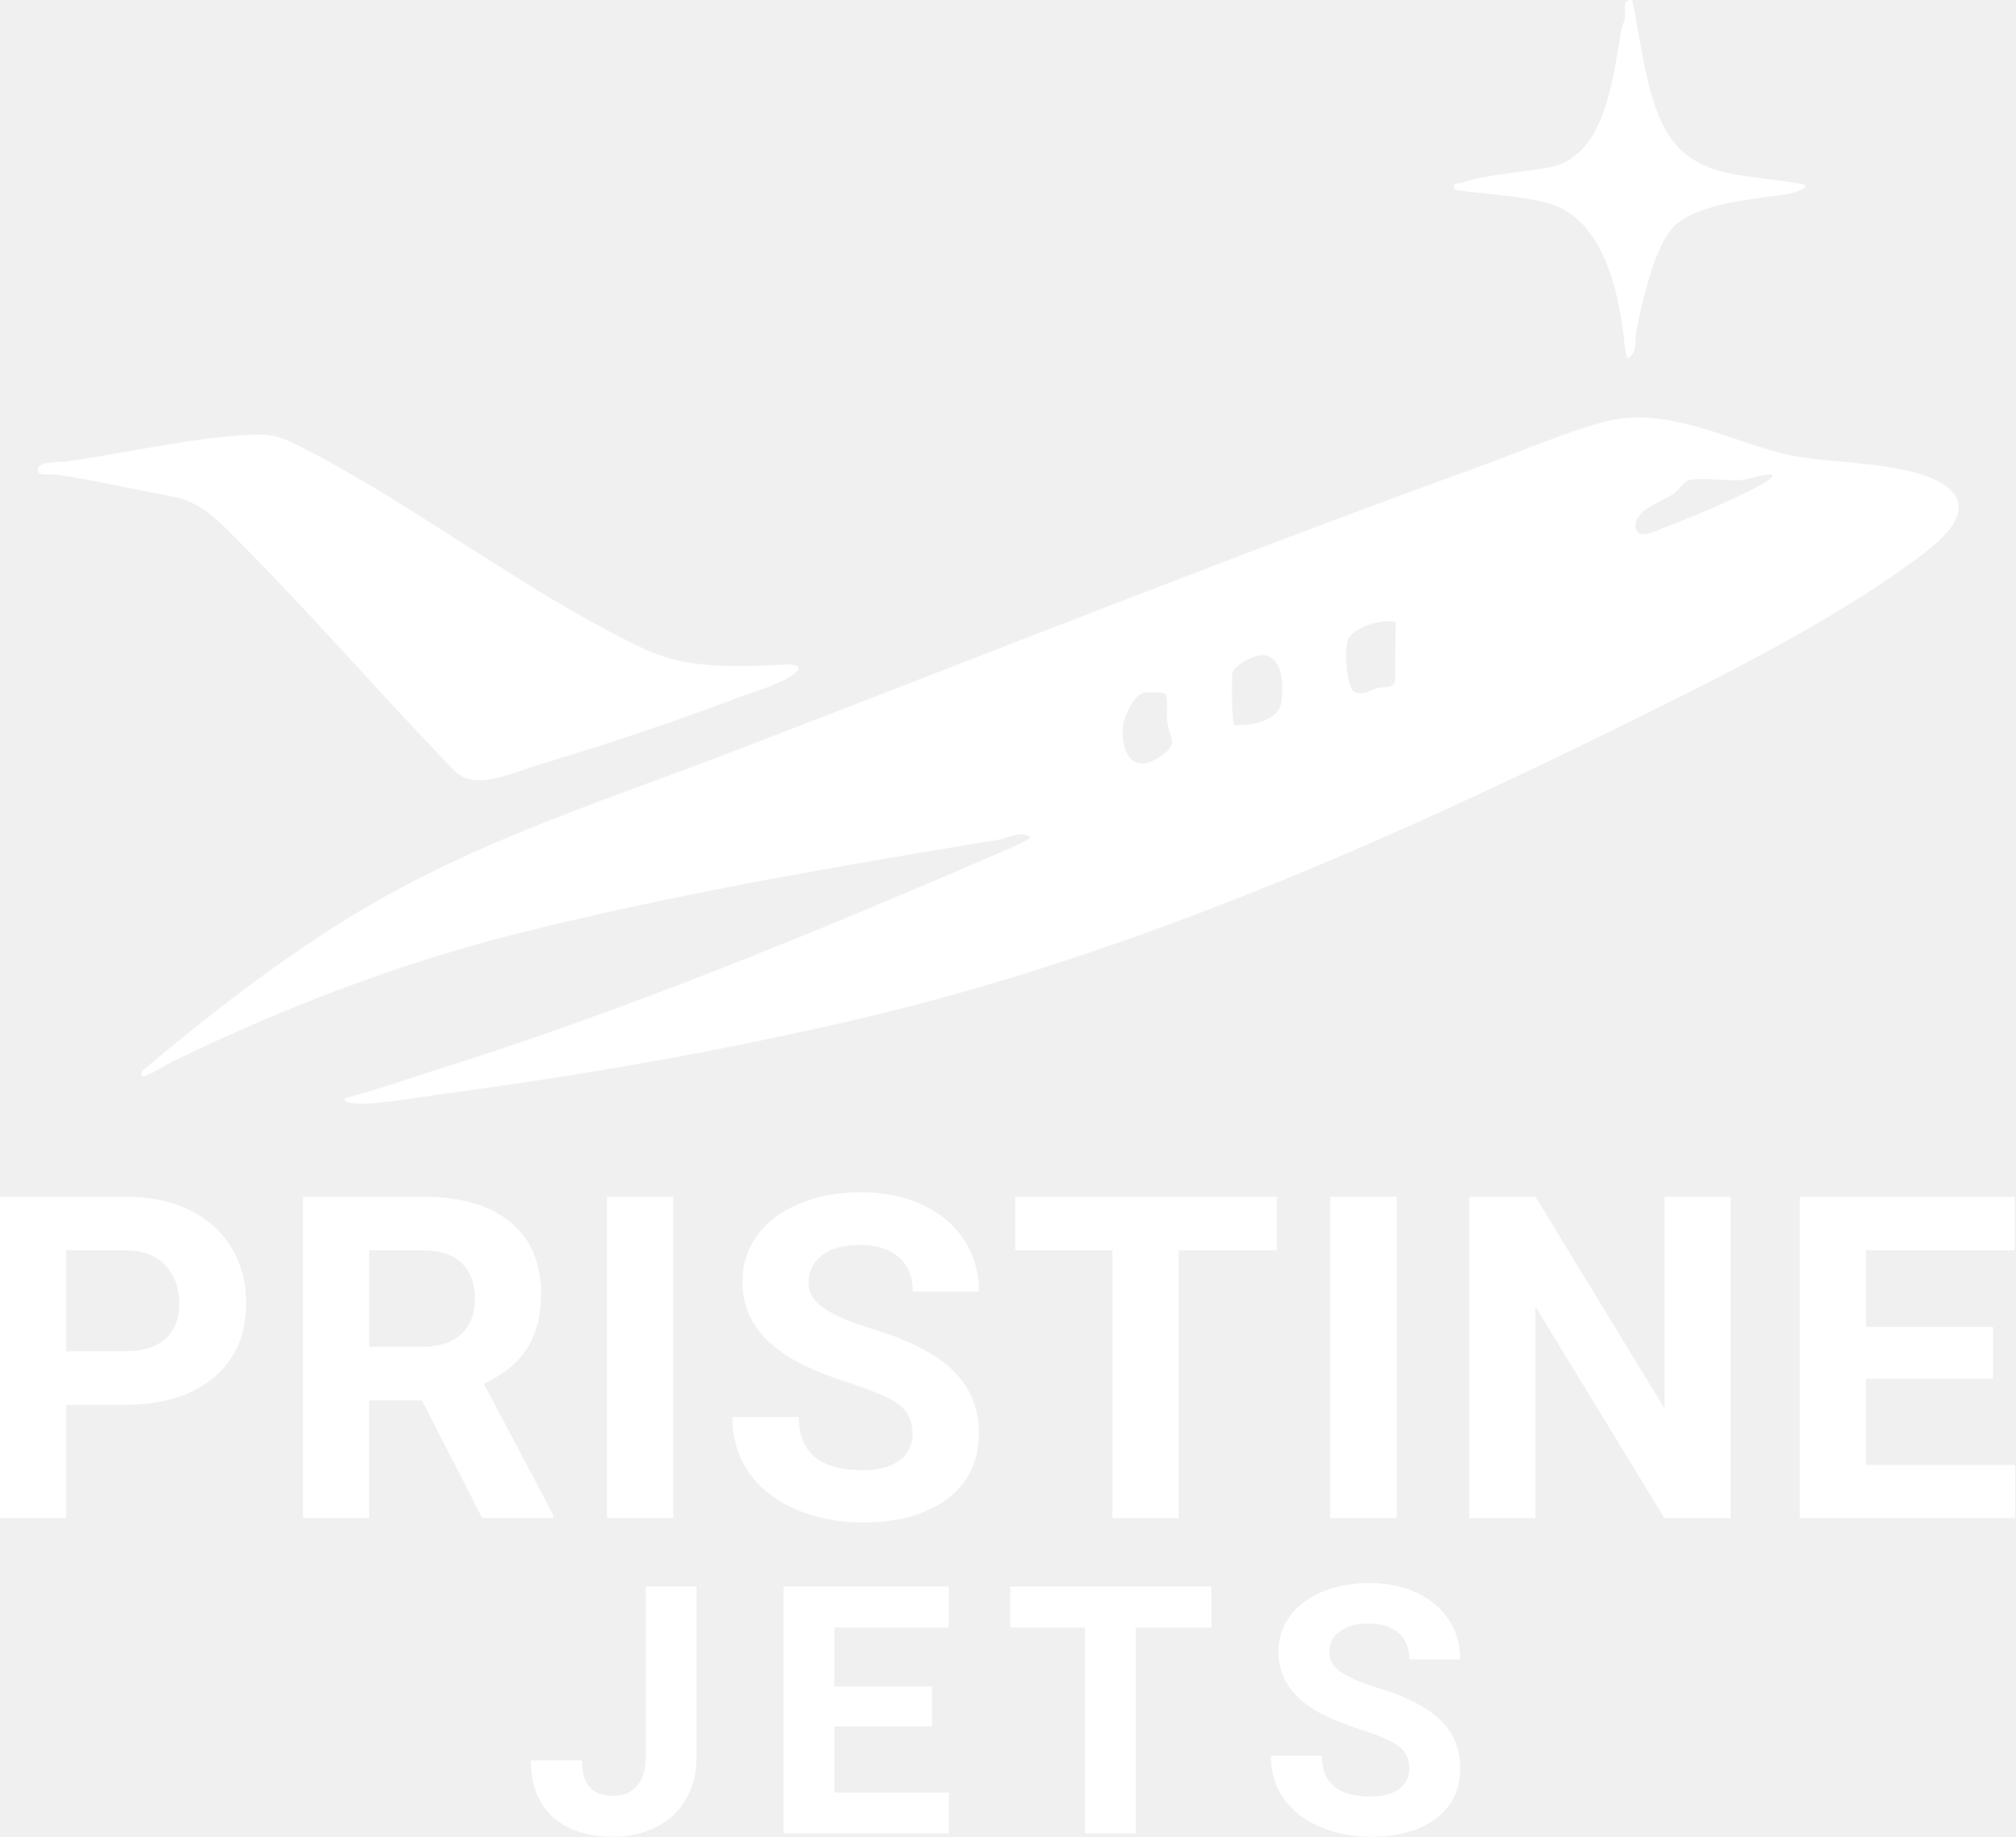
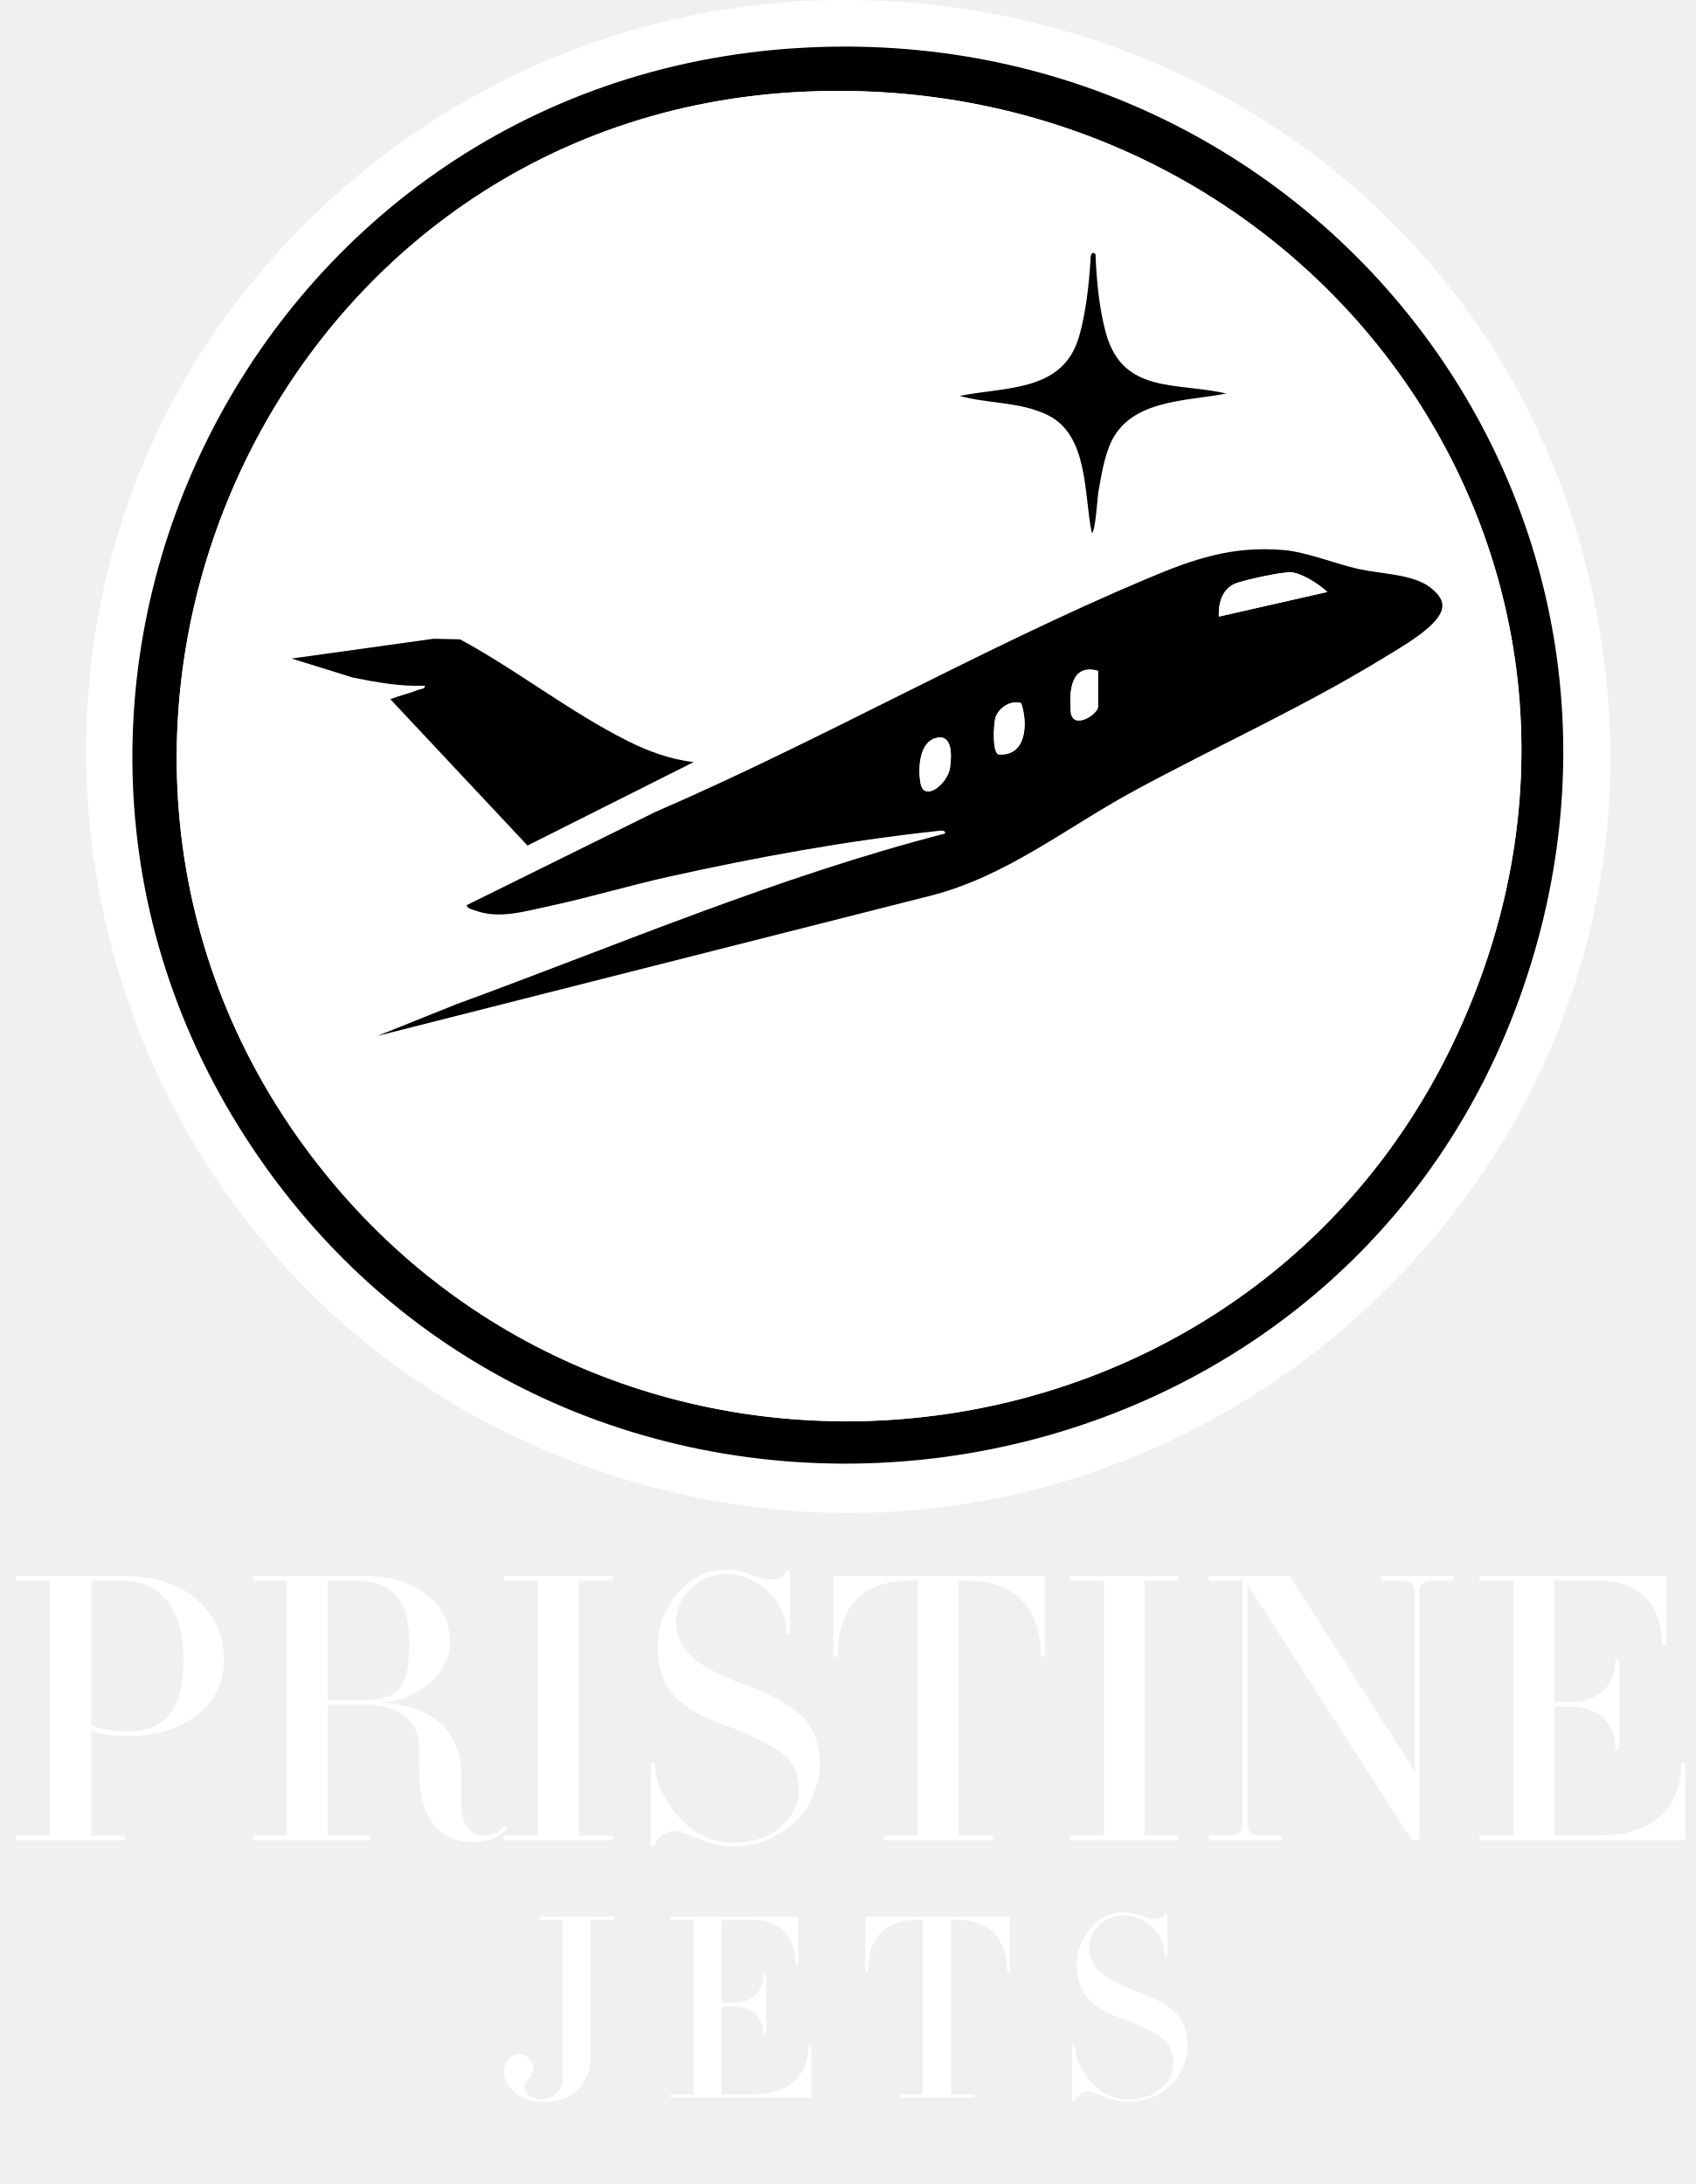
- <svg xmlns="http://www.w3.org/2000/svg" id="a" data-name="Layer 1" viewBox="0 0 1108.63 1010.49">
-   <path d="M189.98,604.07c16.18-4.03,31.87-9.78,47.76-14.75,106.74-33.37,213.38-77.45,316.12-121.88,1.97-.85,13.09-5.77,13.09-6.89-4.82-3.89-12.34.57-17.56,1.42-88.23,14.48-180.47,30.25-267.63,52.37-64.15,16.29-127.72,40.93-187.16,69.84-2.68,1.3-15.22,9.25-16.64,7.85-.2-.2-.16-2.52.48-3.01,32-27.03,65.07-52.83,100.2-75.8,72.68-47.51,144.41-69.04,224.3-99.7,138.04-52.99,275.58-107.86,414.74-158.26,19.69-7.13,48.71-19.63,68.08-23.92,34.83-7.72,69.03,13.35,101.81,19.6,22.59,4.31,67.11,3.1,84.4,17.6,17.87,14.99-11.46,34.47-23.12,42.9-44.76,32.35-105.76,62.73-155.68,87.32-136.22,67.12-276.71,128.56-425.15,162.85-72.41,16.73-144.04,29.37-217.69,39.31-14.63,1.98-31.44,4.81-45.89,6.11-1.66.15-17.38,1-14.48-2.97ZM974.97,261.06c-5.71-.46-10.86,2.47-16.51,2.98-7.78.71-23.62-1.61-29.78.22-1.96.58-5.53,5.6-7.77,7.23-6.27,4.56-23.85,9.51-20.74,19.86,1.65,5.51,11.56.4,15.5-1.1,16.16-6.16,39-15.78,53.99-24.01.71-.39,6.9-3.84,5.32-5.17ZM767.84,342.18c-7.62-1.78-22.98,2.49-26.35,9.89-1.81,3.99-.94,25.83,3.47,28.49,5.02,2.2,8.69-.91,12.94-2.07,3.54-.97,7.32.63,9.54-3.46l.39-32.85ZM679.12,398.91c9.04.53,24.92-2.42,25.9-13.31.76-8.37,1.26-22.62-9.05-25.13-4.17-1.02-16.46,4.8-17.79,9.28-.86,2.91-.45,28.29.94,29.15ZM628.68,381.26c-4.82,1.43-10.13,12.48-10.73,17.27-1.78,14.12,4.47,28.22,19.94,17.94,11.4-7.58,5.32-9.62,4.21-20.03-.51-4.8.5-9.69-.56-14.44-.97-1.4-10.88-1.32-12.86-.73Z" fill="#fff" />
-   <path d="M134.77,239.35c14.35-.88,18.42.21,30.87,6.54,63.02,32.09,123.19,79.73,187.46,110.54,22.98,11.02,45.21,10.26,70.42,9.66,2.67-.06,23.39-2.96,12.95,4.95-7.31,5.54-23.67,10.17-32.49,13.5-34.79,13.12-70.73,25.14-106.25,35.75-9,2.69-19.26,7.04-28.49,8.51-15.36,2.45-18.76-4.26-28.29-14.23-36.57-38.28-71.54-78.56-108.95-116.05-11.11-11.14-20.48-22.18-36.76-25.24-20.55-3.85-43.8-9.1-63.82-12.18-2.44-.38-9.66.96-10.43-1.59-1.94-6.46,12.52-5.13,15.41-5.55,31.82-4.58,66.49-12.67,98.37-14.63Z" fill="#fff" />
-   <path d="M897.96.06c4.48,20.96,6.8,45.5,15.28,65.24,14.82,34.53,45.69,29.79,77.2,35.8,8.44,1.61-4.39,5.28-7.22,5.72-17.78,2.74-48.9,4.71-62.28,17.72-10.7,10.4-17.76,42.65-20.71,57.29-.95,4.73.8,12.37-4.75,15.25-.65.01-1.4-4.5-1.5-5.52-2.76-28.48-10.97-72.18-43.8-80.2-14.67-3.58-31.55-4.58-46.63-6.4-1.21-.15-2.36-.7-3.54-.96l-.05-2.93c4.44.14,8.4-2.05,12.58-2.93,12.92-2.71,27.88-3.69,40.7-6.3,30.52-6.21,34.43-51.49,38.82-76.18.33-1.86,1.53-3.35,1.84-5.16.71-4.13-2.16-11.19,4.05-10.45Z" fill="#fff" />
+ <svg xmlns="http://www.w3.org/2000/svg" id="a" data-name="Layer 1" viewBox="0 0 686.93 885.06">
  <g>
-     <path d="M36.43,772.87v62.3H0v-176.83h68.98c13.28,0,24.96,2.43,35.04,7.29,10.08,4.86,17.83,11.76,23.26,20.71,5.42,8.95,8.14,19.13,8.14,30.54,0,17.33-5.93,30.99-17.79,40.99-11.86,10-28.28,15-49.25,15h-31.94ZM36.43,743.36h32.55c9.63,0,16.98-2.27,22.04-6.8,5.06-4.53,7.59-11.01,7.59-19.43s-2.55-15.67-7.65-21.01c-5.1-5.34-12.15-8.1-21.13-8.26h-33.4v55.5Z" fill="#fff" />
-     <path d="M232.11,770.44h-29.03v64.73h-36.43v-176.83h65.7c20.89,0,37,4.66,48.34,13.97,11.33,9.31,17,22.47,17,39.47,0,12.07-2.61,22.12-7.83,30.18-5.22,8.06-13.14,14.47-23.74,19.25l38.26,72.26v1.7h-39.11l-33.16-64.73ZM203.09,740.93h29.39c9.15,0,16.23-2.33,21.25-6.98,5.02-4.66,7.53-11.07,7.53-19.25s-2.37-14.9-7.1-19.67c-4.74-4.78-12-7.17-21.8-7.17h-29.27v53.07Z" fill="#fff" />
-     <path d="M370.34,835.17h-36.43v-176.83h36.43v176.83Z" fill="#fff" />
-     <path d="M502.02,788.78c0-6.88-2.43-12.16-7.29-15.85-4.86-3.68-13.6-7.57-26.23-11.66-12.63-4.09-22.63-8.12-30-12.08-20.08-10.85-30.12-25.46-30.12-43.84,0-9.55,2.69-18.07,8.08-25.56,5.38-7.49,13.12-13.34,23.2-17.55,10.08-4.21,21.39-6.32,33.94-6.32s23.88,2.29,33.76,6.86c9.88,4.58,17.55,11.03,23.01,19.37,5.47,8.34,8.2,17.81,8.2,28.42h-36.43c0-8.1-2.55-14.39-7.65-18.89-5.1-4.49-12.27-6.74-21.5-6.74s-15.83,1.88-20.77,5.65c-4.94,3.76-7.41,8.73-7.41,14.88,0,5.75,2.89,10.57,8.68,14.45,5.79,3.89,14.31,7.53,25.56,10.93,20.73,6.24,35.83,13.97,45.3,23.2,9.47,9.23,14.21,20.73,14.21,34.49,0,15.3-5.79,27.31-17.37,36.01-11.58,8.71-27.16,13.06-46.76,13.06-13.6,0-25.99-2.49-37.16-7.47-11.17-4.98-19.7-11.8-25.56-20.46-5.87-8.66-8.81-18.7-8.81-30.12h36.56c0,19.51,11.66,29.27,34.98,29.27,8.66,0,15.42-1.76,20.28-5.28,4.86-3.52,7.29-8.44,7.29-14.76Z" fill="#fff" />
-     <path d="M702.55,687.86h-54.17v147.32h-36.43v-147.32h-53.44v-29.51h144.04v29.51Z" fill="#fff" />
-     <path d="M768.28,835.17h-36.43v-176.83h36.43v176.83Z" fill="#fff" />
-     <path d="M952.06,835.17h-36.43l-70.93-116.35v116.35h-36.43v-176.83h36.43l71.05,116.59v-116.59h36.31v176.83Z" fill="#fff" />
-     <path d="M1096.48,758.54h-69.95v47.37h82.1v29.27h-118.53v-176.83h118.29v29.51h-81.86v42.14h69.95v28.54Z" fill="#fff" />
+     <path d="M131.85,82.72C300.4-73.44,581.16,1.3,641.4,224.68c65.48,242.83-170.9,455.11-405.85,368.88C22.89,515.51-35.27,237.55,131.85,82.72ZM324.77,19.38C98.79,32.12-24.49,289.45,108.37,473.98c134.52,186.83,429.56,146.72,507.35-69.73C687.03,205.84,532.76,7.66,324.77,19.38Z" fill="#fff" />
+     <path d="M324.77,19.38c207.99-11.72,362.27,186.46,290.96,384.87-77.79,216.45-372.83,256.56-507.35,69.73C-24.49,289.45,98.79,32.12,324.77,19.38ZM321.77,37.37C105.09,50.19-5.2,307.09,132.19,476.14c124.79,153.54,370.78,125.46,456.39-53.07,92.41-192.69-57.58-398.08-266.82-385.7Z" />
+     <path d="M321.77,37.37c209.23-12.38,359.23,193.01,266.82,385.7-85.62,178.53-331.6,206.61-456.39,53.07C-5.2,307.09,105.09,50.19,321.77,37.37ZM443.86,103.03c-1.09-1.27-1.93-.18-2,1.47-.42,9.65-2.11,24.66-5.26,33.72-7.17,20.69-29.86,18.52-47.7,22.24,11.65,3.2,24.13,2.27,35.35,7.62,16.91,8.06,14.81,32.16,18.11,47.84,1.43.04,2.23-13.96,2.64-16.35,1.07-6.29,2.23-13.43,4.68-19.3,7.72-18.48,30.46-17.53,47.14-20.8-20.02-4.66-41.74.34-48.68-24.26-2.77-9.84-3.91-22-4.28-32.18ZM153.16,419.71l223.55-56.67c30.79-7.74,55.18-27.59,82.47-42.41,34.18-18.56,69.58-34.39,102.89-54.96,6.16-3.8,19.5-11.34,21.91-18.09,1.48-4.17-1.54-7.25-4.74-9.69-6.84-5.23-19.9-5.35-28.67-7.29-9.37-2.08-21.27-6.91-30.28-7.69-21.12-1.82-36.53,3.55-55.42,11.51-67.17,28.3-132.14,65.53-199.19,94.52l-76.56,37.83c-.15,1.3,2.29,1.78,3.31,2.16,9.68,3.61,19.86.42,29.66-1.66,16.38-3.47,32.55-8.39,48.92-12.02,35.63-7.91,72.08-14.56,108.41-18.47,1.05-.11,3.76-.69,3.49.99-67.87,17.48-132.42,45.14-198.06,69.19l-31.71,12.73ZM281.03,308.83c-9.42-1.03-18.47-4.39-26.86-8.61-23.47-11.81-44.65-28.62-67.77-41.12l-10.77-.23-57.44,8.01,24.76,7.7c9.61,1.92,19.34,3.72,29.18,3.29.23,1.44-1.68,1.31-2.74,1.73-3.66,1.45-7.58,2.34-11.23,3.75l55.58,59.31,67.3-33.82Z" fill="#fff" />
+     <path d="M153.16,419.71l31.71-12.73c65.63-24.04,130.19-51.71,198.06-69.19.27-1.68-2.44-1.11-3.49-.99-36.33,3.91-72.78,10.56-108.41,18.47-16.37,3.63-32.54,8.55-48.92,12.02-9.81,2.08-19.99,5.26-29.66,1.66-1.03-.38-3.46-.87-3.31-2.16l76.56-37.83c67.05-28.99,132.02-66.23,199.19-94.52,18.89-7.96,34.3-13.33,55.42-11.51,9.01.78,20.91,5.61,30.28,7.69,8.77,1.95,21.83,2.06,28.67,7.29,3.2,2.44,6.22,5.53,4.74,9.69-2.41,6.76-15.75,14.29-21.91,18.09-33.31,20.57-68.71,36.39-102.89,54.96-27.29,14.82-51.68,34.66-82.47,42.41l-223.55,56.67ZM537.78,239.88c-3.31-3.1-10.14-7.5-14.59-7.95-3.27-.33-19.94,3.25-23.09,4.74-5.08,2.4-6.47,7.95-6.27,13.21l43.95-9.99ZM444.87,271.86c-11.09-3.09-11.69,8.32-11.04,16.53.61,7.62,11.04,1.27,11.04-2.05v-14.49ZM413.77,284.97c-4.14-1.48-9.19,1.91-10.42,5.81-.8,2.53-1.36,14.1,1.19,14.94,11.42.89,11.98-12.52,9.24-20.75ZM379.65,298.98c-7.34,1.47-7.7,12.51-6.7,18.32,1.37,7.99,10.94.43,11.92-6.03.65-4.29,1.35-13.6-5.22-12.29Z" />
+     <path d="M281.03,308.83l-67.3,33.82-55.58-59.31c3.66-1.41,7.57-2.3,11.23-3.75,1.06-.42,2.98-.29,2.74-1.73-9.84.43-19.57-1.37-29.18-3.29l-24.76-7.7,57.44-8.01,10.77.23c23.12,12.5,44.3,29.31,67.77,41.12,8.39,4.22,17.45,7.58,26.86,8.61Z" />
+     <path d="M443.86,103.03c.37,10.18,1.51,22.34,4.28,32.18,6.93,24.6,28.66,19.6,48.68,24.26-16.68,3.27-39.42,2.32-47.14,20.8-2.45,5.87-3.61,13.01-4.68,19.3-.41,2.4-1.21,16.39-2.64,16.35-3.29-15.68-1.2-39.78-18.11-47.84-11.22-5.35-23.69-4.42-35.35-7.62,17.83-3.72,40.52-1.55,47.7-22.24,3.14-9.06,4.83-24.08,5.26-33.72.07-1.65.91-2.74,2-1.47Z" />
+     <path d="M537.78,239.88l-43.95,9.99c-.21-5.26,1.19-10.8,6.27-13.21,3.15-1.49,19.82-5.06,23.09-4.74,4.46.45,11.29,4.85,14.59,7.95Z" fill="#fff" />
+     <path d="M379.65,298.98c6.57-1.31,5.87,7.99,5.22,12.29-.98,6.46-10.55,14.02-11.92,6.03-1-5.81-.64-16.85,6.7-18.32Z" fill="#fff" />
+     <path d="M413.77,284.97c2.75,8.23,2.19,21.63-9.24,20.75-2.54-.83-1.99-12.41-1.19-14.94,1.24-3.9,6.28-7.28,10.42-5.81Z" fill="#fff" />
+     <path d="M444.87,271.86v14.49c0,3.31-10.43,9.67-11.04,2.05-.65-8.21-.05-19.62,11.04-16.53Z" fill="#fff" />
  </g>
  <g>
-     <path d="M355.17,872.79h27.99v94.03c0,8.65-1.91,16.28-5.74,22.9-3.82,6.62-9.22,11.74-16.19,15.35-6.97,3.61-14.83,5.41-23.6,5.41-14.37,0-25.56-3.65-33.58-10.96-8.02-7.31-12.03-17.65-12.03-31.02h28.17c0,6.66,1.4,11.57,4.2,14.74s7.21,4.76,13.25,4.76c5.35,0,9.61-1.83,12.78-5.5,3.17-3.67,4.76-8.89,4.76-15.67v-94.03Z" fill="#fff" />
-     <path d="M512.74,949.76h-53.73v36.38h63.06v22.48h-91.05v-135.83h90.86v22.67h-62.88v32.37h53.73v21.92Z" fill="#fff" />
-     <path d="M666.48,895.46h-41.61v113.16h-27.99v-113.16h-41.05v-22.67h110.64v22.67Z" fill="#fff" />
-     <path d="M775.25,972.99c0-5.29-1.87-9.34-5.6-12.17-3.73-2.83-10.45-5.81-20.15-8.96-9.7-3.14-17.38-6.23-23.04-9.28-15.42-8.33-23.14-19.56-23.14-33.68,0-7.34,2.07-13.88,6.2-19.64,4.13-5.75,10.08-10.25,17.82-13.48,7.74-3.23,16.43-4.85,26.07-4.85s18.35,1.76,25.93,5.27c7.59,3.51,13.48,8.47,17.68,14.88,4.2,6.41,6.3,13.68,6.3,21.83h-27.99c0-6.22-1.96-11.05-5.88-14.51-3.92-3.45-9.42-5.18-16.51-5.18s-12.16,1.45-15.95,4.34c-3.79,2.89-5.69,6.7-5.69,11.43,0,4.42,2.22,8.12,6.67,11.1,4.45,2.99,10.99,5.78,19.64,8.4,15.92,4.79,27.52,10.73,34.8,17.82,7.28,7.09,10.92,15.92,10.92,26.49,0,11.75-4.45,20.97-13.34,27.66-8.89,6.69-20.87,10.03-35.92,10.03-10.45,0-19.96-1.91-28.55-5.74-8.58-3.83-15.13-9.06-19.64-15.72-4.51-6.65-6.76-14.37-6.76-23.13h28.08c0,14.99,8.96,22.48,26.87,22.48,6.65,0,11.85-1.35,15.58-4.06s5.6-6.48,5.6-11.33Z" fill="#fff" />
+     <path d="M79.95,694.84c-7.06,5.78-16.38,8.67-27.77,8.67-5.62,0-10.6-.64-15.25-1.93v42.22h13.65v1.93H6.42v-1.93h13.81v-103.23H6.42v-1.93h43.51c12.68,0,22.64,3.21,29.86,9.63s10.92,14.45,10.92,24.08-3.53,16.7-10.76,22.48ZM49.93,640.58h-13v58.6c3.69,1.61,8.67,2.41,15.25,2.41,14.29,0,22.15-8.51,22.15-29.22s-9.79-31.79-24.4-31.79Z" fill="#fff" />
+     <path d="M205.33,741.23c-3.37,3.53-7.87,5.3-13.49,5.3-13.32,0-21.99-8.83-21.99-29.22v-8.19c0-12.2-7.71-18.3-23.28-18.3h-13.81v52.98h17.02v1.93h-47.36v-1.93h13.81v-103.23h-13.81v-1.93h44.79c10.76,0,19.26,2.57,25.53,7.55,6.42,4.98,9.63,11.24,9.63,18.78,0,6.9-3.05,12.84-9.15,17.82-5.94,4.82-13.32,7.22-21.83,7.22,23.6,0,35.48,11.24,35.48,29.22v11.88c0,7.71,3.37,12.68,8.99,12.68,3.37,0,6.1-1.28,8.35-3.69l1.12,1.12ZM143.52,640.58h-10.76v48.48h13.81c7.55,0,12.52-1.61,15.25-4.66,2.73-3.21,4.01-9.47,4.01-18.94,0-17.98-7.71-24.88-22.31-24.88Z" fill="#fff" />
+     <path d="M248.35,745.73h-44.15v-1.93h13.81v-103.23h-13.81v-1.93h44.15v1.93h-13.81v103.23h13.81v1.93Z" fill="#fff" />
+     <path d="M328.46,729.68c-2.41,4.98-6.42,9.31-12.04,13s-12.04,5.62-19.26,5.62c-4.01,0-8.67-.96-13.81-3.05-4.98-2.09-8.35-3.21-9.95-3.21-4.01,0-7.38,2.89-8.03,5.94h-1.61v-33.71h1.61c0,6.9,3.05,14.13,9.15,21.51,6.26,7.22,13.65,10.92,22.48,10.92,8.03,0,14.45-2.09,19.26-6.42,4.98-4.33,7.38-9.31,7.38-14.61,0-6.74-2.25-11.88-6.9-15.25-4.5-3.53-13-7.54-25.37-12.2-15.89-5.78-24.88-14.13-24.88-30.66,0-8.51,2.73-15.73,8.19-21.99,5.46-6.26,11.88-9.47,19.43-9.47,3.05,0,6.58.64,10.27,2.09,3.69,1.28,6.42,1.93,8.03,1.93,3.69,0,5.62-1.12,6.1-3.53h1.61v25.37h-1.61c0-6.9-2.41-12.68-7.38-17.18-4.98-4.66-10.6-6.9-16.86-6.9-5.62,0-10.43,1.93-14.45,5.94-4.01,3.85-5.94,8.35-5.94,13.65,0,10.76,8.19,17.98,27.29,25.04,10.76,3.85,18.46,8.03,23.44,12.68s7.54,11.24,7.54,19.75c0,4.82-1.28,9.79-3.69,14.77Z" fill="#fff" />
+     <path d="M423.33,671.4h-1.61c0-18.62-9.47-30.82-29.86-30.82h-3.37v103.23h13.81v1.93h-44.15v-1.93h13.65v-103.23h-3.21c-20.39,0-29.22,12.04-29.22,30.82h-1.61v-32.75h85.57v32.75Z" fill="#fff" />
+     <path d="M477.59,745.73h-44.15v-1.93h13.81v-103.23h-13.81v-1.93h44.15v1.93h-13.81v103.23h13.81v1.93Z" fill="#fff" />
+     <path d="M571.99,745.73l-66.62-103.71v97.12c0,3.05,1.77,4.66,5.46,4.66h8.35v1.93h-29.38v-1.93h8.35c3.53,0,5.3-1.61,5.3-4.66v-98.57h-13.65v-1.93h32.75l50.73,79.31v-72.88c0-3.05-1.77-4.5-5.46-4.5h-8.35v-1.93h29.38v1.93h-8.19c-3.69,0-5.62,1.45-5.62,4.5v100.66h-3.05Z" fill="#fff" />
+     <path d="M682.76,745.73h-83.32v-1.93h13.81v-103.23h-13.81v-1.93h75.61v28.25h-1.61c0-15.41-8.03-26.33-25.37-26.33h-18.3v49.12h6.26c11.72,0,18.46-6.58,18.46-17.02h1.61v36.12h-1.61c0-10.43-6.74-17.18-18.46-17.18h-6.26v52.17h18.62c22.64,0,32.75-12.2,32.75-29.38h1.61v31.3Z" fill="#fff" />
+     <path d="M248.81,778.03h-9.46v54.78c0,11.99-7.04,19.03-19.47,19.03-4.4,0-8.14-1.32-11.22-3.85-2.97-2.53-4.51-5.39-4.51-8.58,0-4.07,2.97-7.04,6.16-7.04s5.72,2.75,5.72,5.94c0,1.65-.66,3.08-1.87,4.18-1.21.99-1.76,2.09-1.76,3.19,0,2.64,2.86,5.06,6.82,5.06,4.4,0,8.8-3.3,8.8-8.58v-64.13h-9.35v-1.32h30.14v1.32Z" fill="#fff" />
+     <path d="M328.67,850.08h-57.09v-1.32h9.46v-70.73h-9.46v-1.32h51.81v19.36h-1.1c0-10.56-5.5-18.04-17.38-18.04h-12.54v33.66h4.29c8.03,0,12.65-4.51,12.65-11.66h1.1v24.75h-1.1c0-7.15-4.62-11.77-12.65-11.77h-4.29v35.75h12.76c15.51,0,22.44-8.36,22.44-20.13h1.1v21.45Z" fill="#fff" />
+     <path d="M409.19,799.15h-1.1c0-12.76-6.49-21.12-20.46-21.12h-2.31v70.73h9.46v1.32h-30.25v-1.32h9.35v-70.73h-2.2c-13.97,0-20.02,8.25-20.02,21.12h-1.1v-22.44h58.63v22.44Z" fill="#fff" />
+     <path d="M478.71,839.08c-1.65,3.41-4.4,6.38-8.25,8.91s-8.25,3.85-13.2,3.85c-2.75,0-5.94-.66-9.46-2.09-3.41-1.43-5.72-2.2-6.82-2.2-2.75,0-5.06,1.98-5.5,4.07h-1.1v-23.1h1.1c0,4.73,2.09,9.68,6.27,14.74,4.29,4.95,9.35,7.48,15.4,7.48,5.5,0,9.9-1.43,13.2-4.4,3.41-2.97,5.06-6.38,5.06-10.01,0-4.62-1.54-8.14-4.73-10.45-3.08-2.42-8.91-5.17-17.38-8.36-10.89-3.96-17.05-9.68-17.05-21.01,0-5.83,1.87-10.78,5.61-15.07,3.74-4.29,8.14-6.49,13.31-6.49,2.09,0,4.51.44,7.04,1.43,2.53.88,4.4,1.32,5.5,1.32,2.53,0,3.85-.77,4.18-2.42h1.1v17.38h-1.1c0-4.73-1.65-8.69-5.06-11.77-3.41-3.19-7.26-4.73-11.55-4.73-3.85,0-7.15,1.32-9.9,4.07-2.75,2.64-4.07,5.72-4.07,9.35,0,7.37,5.61,12.32,18.7,17.16,7.37,2.64,12.65,5.5,16.06,8.69,3.41,3.19,5.17,7.7,5.17,13.53,0,3.3-.88,6.71-2.53,10.12Z" fill="#fff" />
  </g>
</svg>
